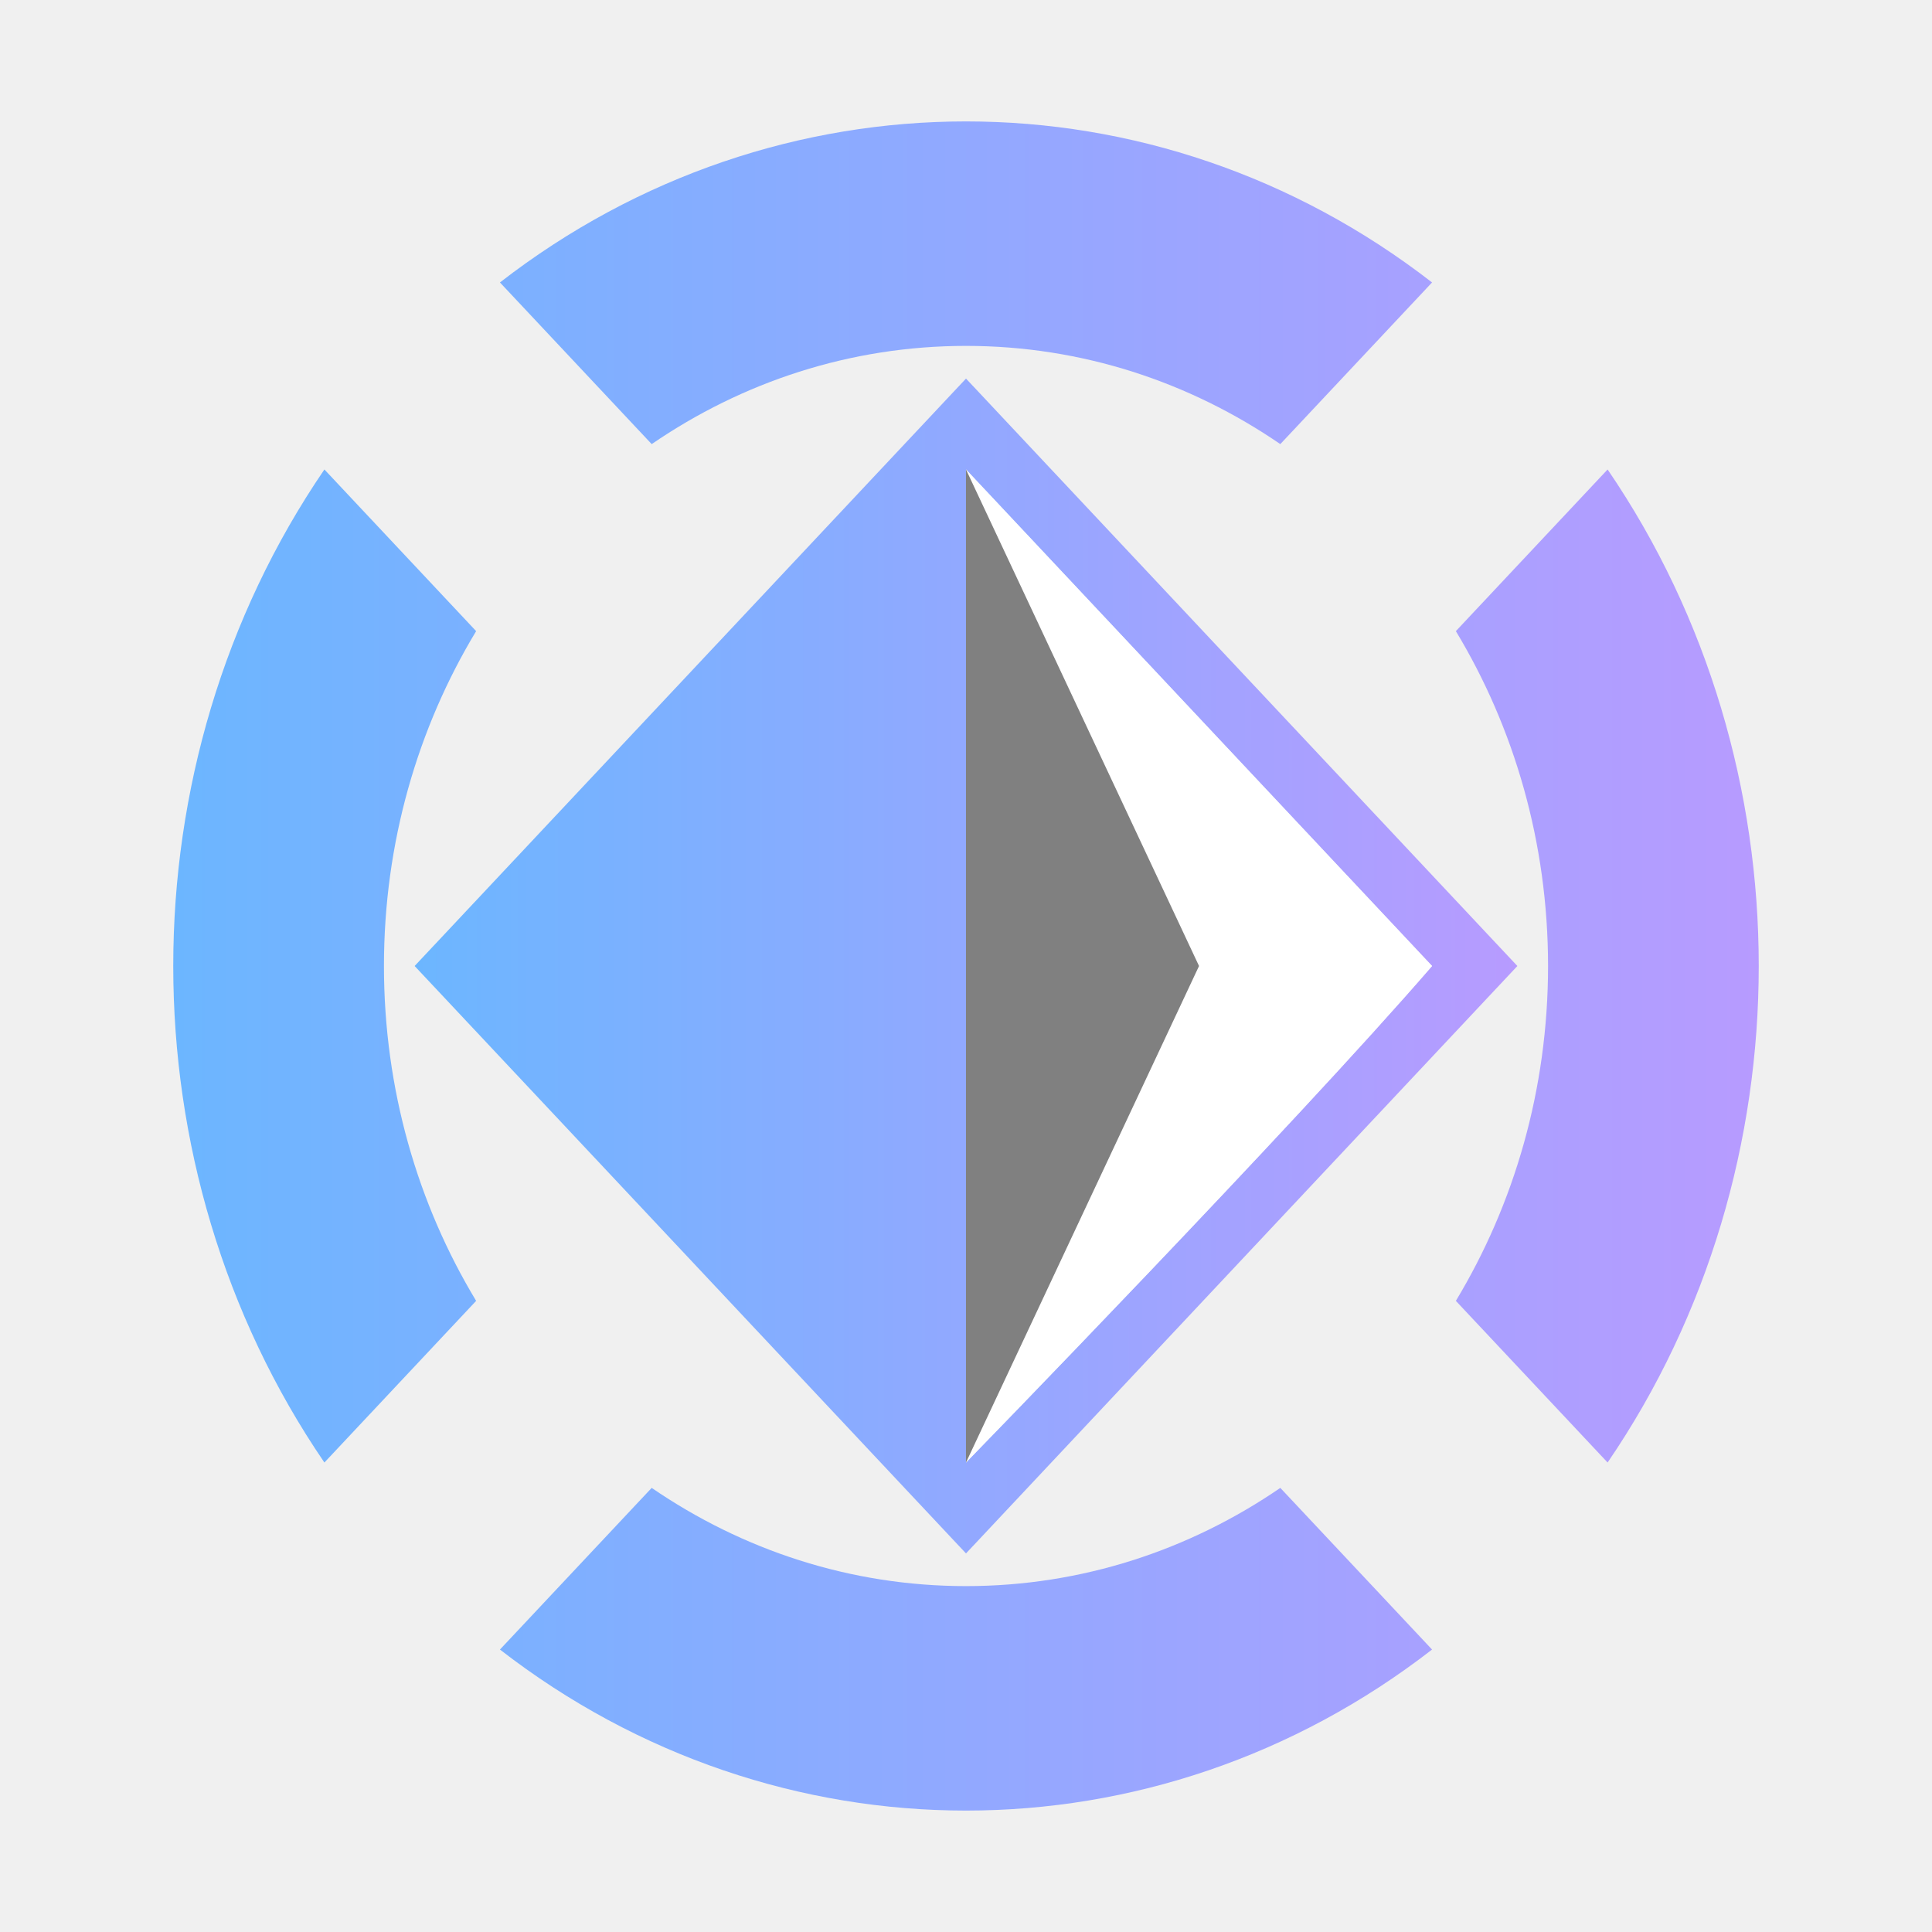
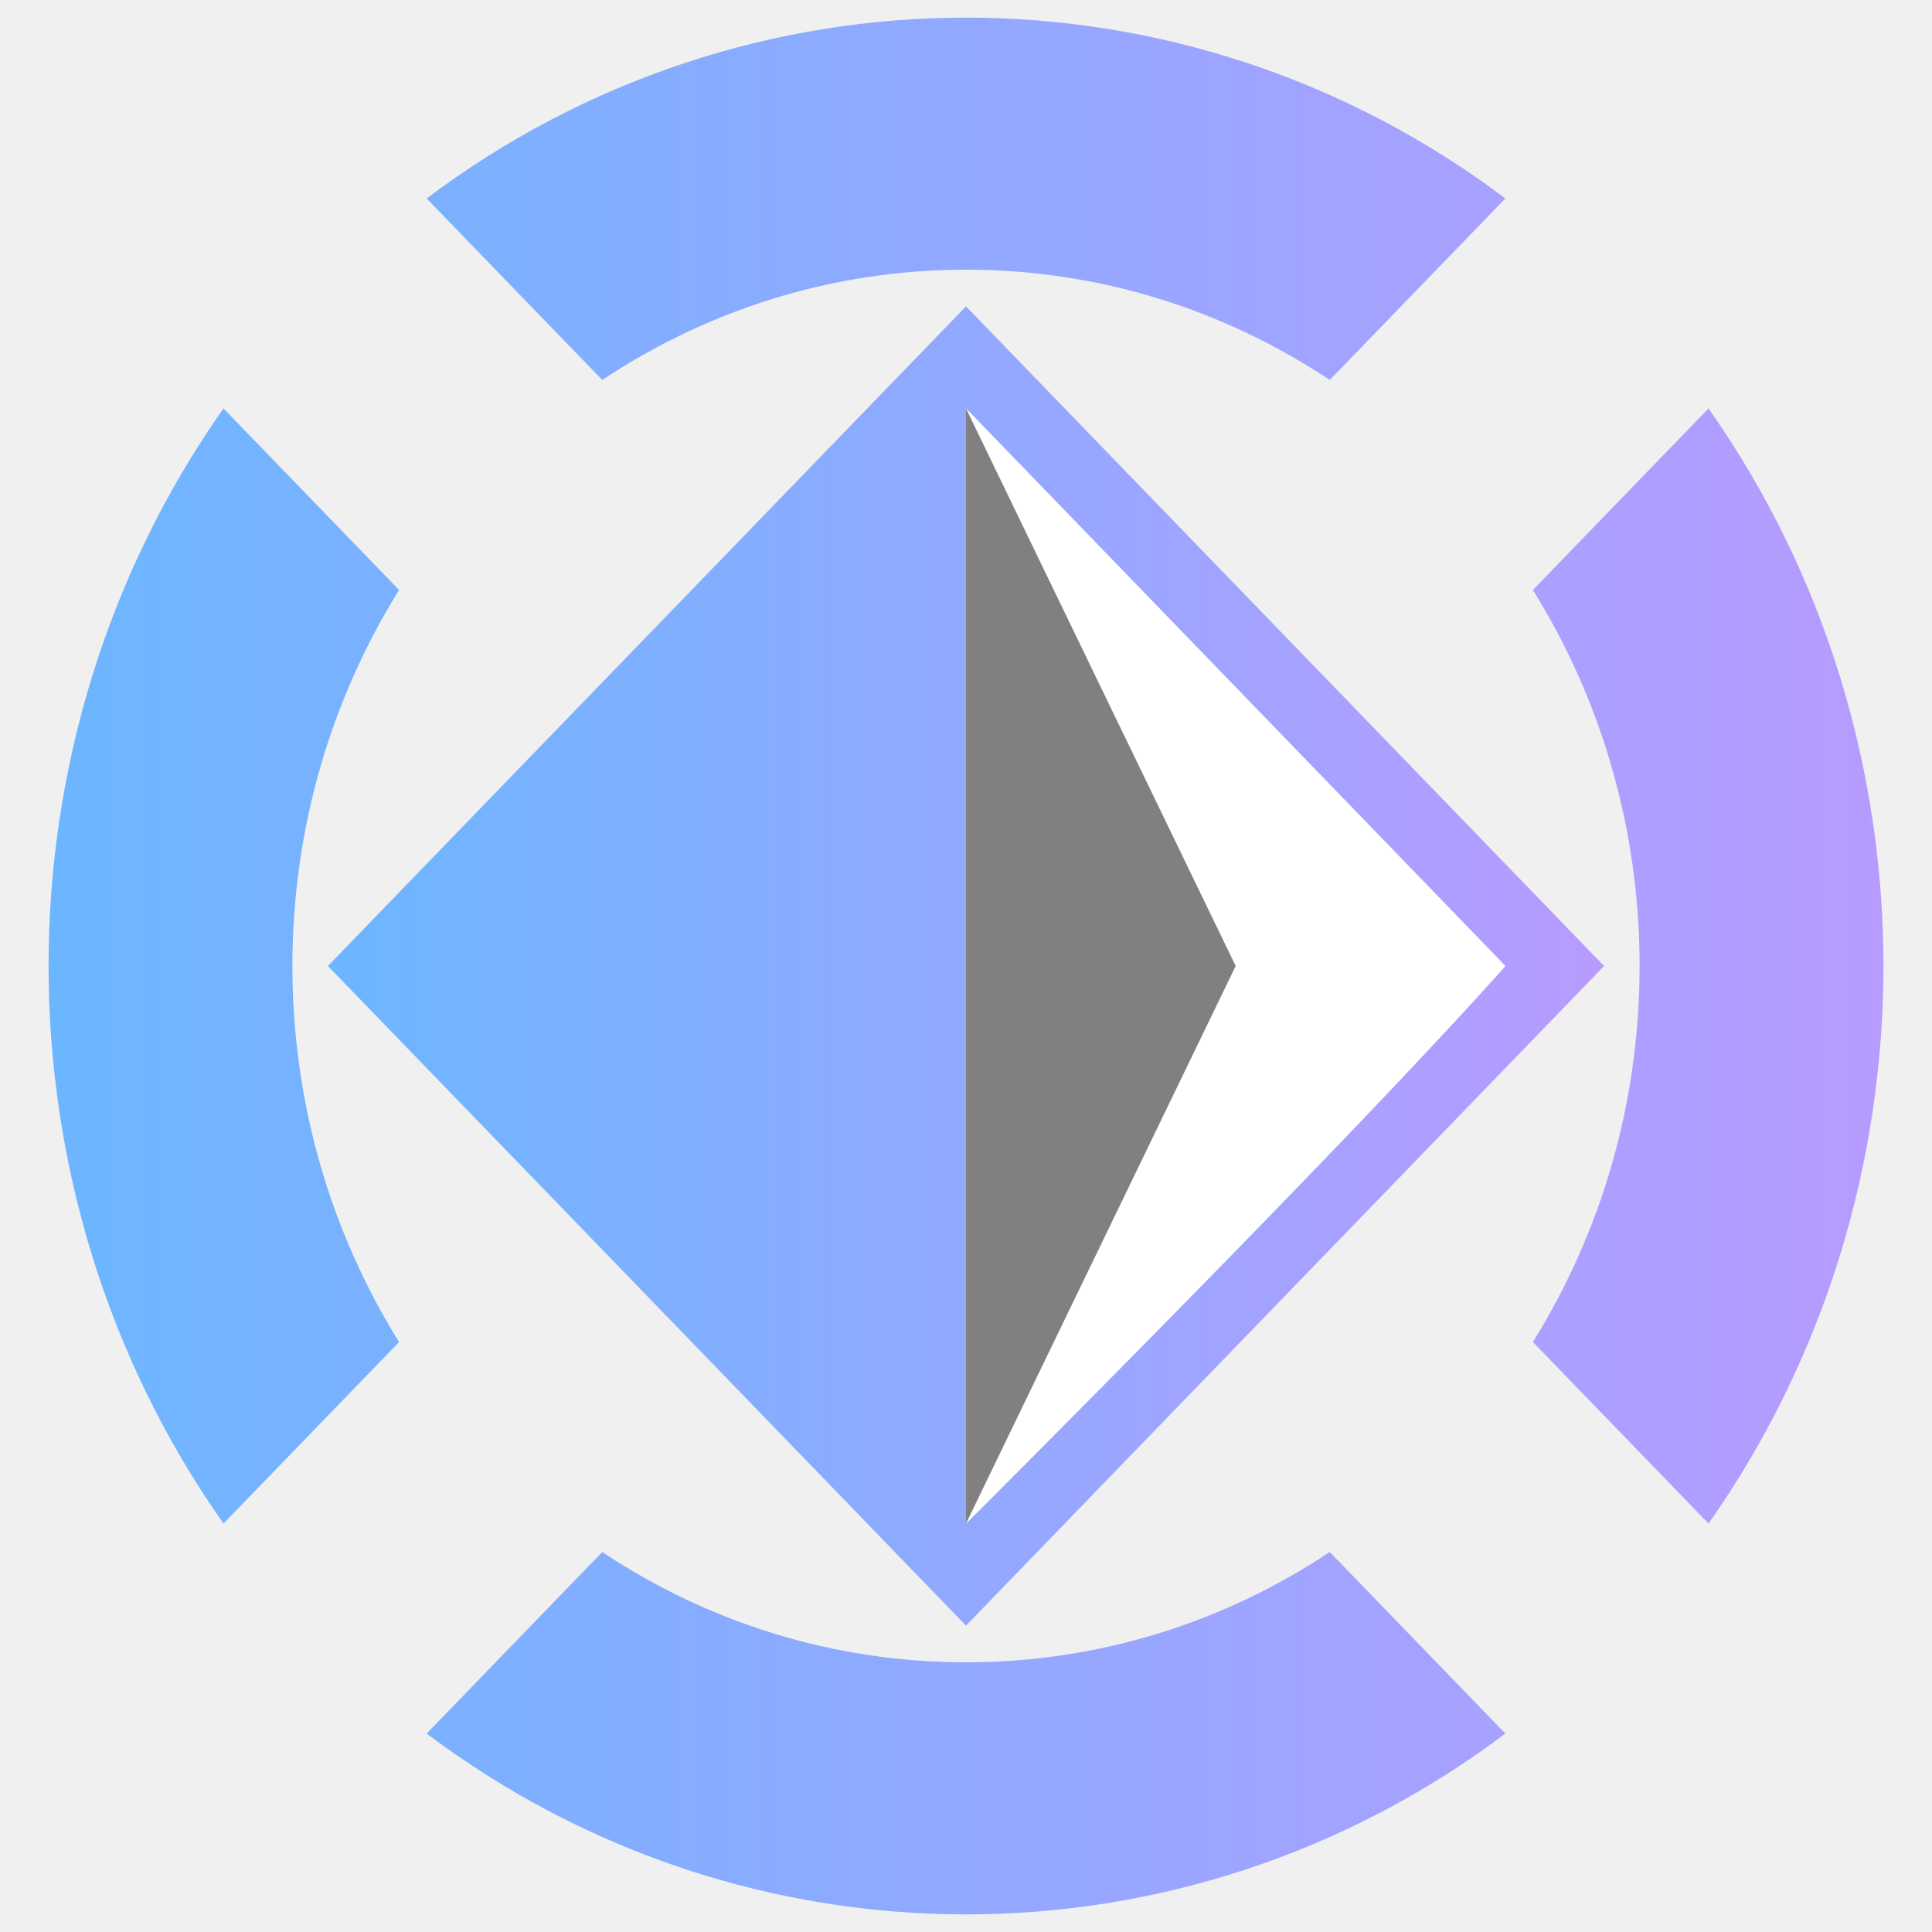
<svg xmlns="http://www.w3.org/2000/svg" width="100%" height="100%" viewBox="0 0 500 500" version="1.1" xml:space="preserve" style="fill-rule:evenodd;clip-rule:evenodd;stroke-linejoin:round;stroke-miterlimit:2;">
-   <path d="M123.225,336.662l-39.27,41.838c-52.157,-76.343 -52.157,-180.657 0,-257l39.27,41.838c-15.098,25.002 -23.859,54.751 -23.859,86.662c0,31.912 8.761,61.66 23.859,86.662Z" style="fill:url(#_Linear1);" />
-   <path d="M168.656,114.936l-39.27,-41.838c71.658,-55.567 169.57,-55.567 241.228,-0l-39.27,41.838c-23.468,-16.085 -51.391,-25.419 -81.344,-25.419c-29.953,0 -57.876,9.334 -81.344,25.419Z" style="fill:url(#_Linear2);" />
-   <path d="M331.344,385.064l39.27,41.838c-71.658,55.567 -169.57,55.567 -241.228,0l39.27,-41.838c23.468,16.085 51.391,25.419 81.344,25.419c29.953,-0 57.876,-9.334 81.344,-25.419Z" style="fill:url(#_Linear3);" />
-   <path d="M376.775,163.338l39.27,-41.838c52.157,76.343 52.157,180.657 0,257l-39.27,-41.838c15.098,-25.002 23.859,-54.751 23.859,-86.662c-0,-31.912 -8.761,-61.66 -23.859,-86.662Z" style="fill:url(#_Linear4);" />
+   <path d="M103.284,347.313l-45.447,46.98c-60.361,-85.726 -60.361,-202.86 0,-288.586l45.447,46.98c-17.473,28.075 -27.612,61.479 -27.612,97.313c0,35.834 10.14,69.238 27.612,97.313Z" style="fill:url(#_Linear1);" />
+   <path d="M155.861,98.337l-45.447,-46.98c82.929,-62.397 196.243,-62.397 279.172,0l-45.447,46.98c-27.159,-18.062 -59.474,-28.543 -94.139,-28.543c-34.665,0 -66.98,10.482 -94.139,28.543Z" style="fill:url(#_Linear2);" />
+   <path d="M344.139,401.663l45.447,46.98c-82.929,62.397 -196.243,62.397 -279.172,-0l45.447,-46.98c27.159,18.062 59.474,28.543 94.139,28.543c34.665,0 66.98,-10.482 94.139,-28.543Z" style="fill:url(#_Linear3);" />
+   <path d="M396.716,152.687l45.447,-46.98c60.361,85.726 60.361,202.86 0,288.586l-45.447,-46.98c17.473,-28.075 27.612,-61.479 27.612,-97.313c-0,-35.834 -10.14,-69.238 -27.612,-97.313Z" style="fill:url(#_Linear4);" />
  <g>
-     <path d="M250,97.976l142.694,152.024l-142.694,152.024l-142.694,-152.024l142.694,-152.024Zm0,23.524l0,257c0,0 84.982,-87.268 120.614,-128.5l-120.614,-128.5Z" style="fill:url(#_Linear5);" />
-     <path d="M250,121.5l0,257c0,0 84.982,-87.268 120.614,-128.5l-120.614,-128.5Z" style="fill:#fff;" />
-     <path d="M310.307,250l-60.307,128.5l0,-257l60.307,128.5Z" style="fill:#808080;" />
+     <path d="M250,79.292l165.139,170.708l-165.139,170.708l-165.139,-170.708l165.139,-170.708Zm0,26.415l0,288.586c0,0 98.349,-97.993 139.586,-144.293l-139.586,-144.293Z" style="fill:url(#_Linear5);" />
+     <path d="M250,105.707l0,288.586c0,0 98.349,-97.993 139.586,-144.293l-139.586,-144.293Z" style="fill:#fff;" />
+     <path d="M319.793,250l-69.793,144.293l0,-288.586l69.793,144.293Z" style="fill:#808080;" />
  </g>
  <defs>
-     <linearGradient id="_Linear1" x1="0" y1="0" x2="1" y2="0" gradientUnits="userSpaceOnUse" gradientTransform="matrix(410.3266,-0,0,437.1542,44.83671,250)">
+     <linearGradient id="_Linear1" x1="0" y1="0" x2="1" y2="0" gradientUnits="userSpaceOnUse" gradientTransform="matrix(474.8689,-0,-0,490.8811,12.56554,250)">
      <stop offset="0" style="stop-color:#6cb6ff;stop-opacity:1" />
      <stop offset="1" style="stop-color:#b79bff;stop-opacity:1" />
    </linearGradient>
-     <linearGradient id="_Linear2" x1="0" y1="0" x2="1" y2="0" gradientUnits="userSpaceOnUse" gradientTransform="matrix(410.3266,-0,0,437.1542,44.83671,250)">
+     <linearGradient id="_Linear2" x1="0" y1="0" x2="1" y2="0" gradientUnits="userSpaceOnUse" gradientTransform="matrix(474.8689,-0,-0,490.8811,12.56554,250)">
      <stop offset="0" style="stop-color:#6cb6ff;stop-opacity:1" />
      <stop offset="1" style="stop-color:#b79bff;stop-opacity:1" />
    </linearGradient>
-     <linearGradient id="_Linear3" x1="0" y1="0" x2="1" y2="0" gradientUnits="userSpaceOnUse" gradientTransform="matrix(410.3266,-0,0,437.1542,44.83671,250)">
+     <linearGradient id="_Linear3" x1="0" y1="0" x2="1" y2="0" gradientUnits="userSpaceOnUse" gradientTransform="matrix(474.8689,-0,-0,490.8811,12.56554,250)">
      <stop offset="0" style="stop-color:#6cb6ff;stop-opacity:1" />
      <stop offset="1" style="stop-color:#b79bff;stop-opacity:1" />
    </linearGradient>
-     <linearGradient id="_Linear4" x1="0" y1="0" x2="1" y2="0" gradientUnits="userSpaceOnUse" gradientTransform="matrix(410.3266,-0,0,437.1542,44.83671,250)">
+     <linearGradient id="_Linear4" x1="0" y1="0" x2="1" y2="0" gradientUnits="userSpaceOnUse" gradientTransform="matrix(474.8689,-0,-0,490.8811,12.56554,250)">
      <stop offset="0" style="stop-color:#6cb6ff;stop-opacity:1" />
      <stop offset="1" style="stop-color:#b79bff;stop-opacity:1" />
    </linearGradient>
-     <linearGradient id="_Linear5" x1="0" y1="0" x2="1" y2="0" gradientUnits="userSpaceOnUse" gradientTransform="matrix(285.3883,0,0,304.0474,107.3058,250)">
+     <linearGradient id="_Linear5" x1="0" y1="0" x2="1" y2="0" gradientUnits="userSpaceOnUse" gradientTransform="matrix(330.2785,0,0,341.4152,84.86074,250)">
      <stop offset="0" style="stop-color:#6cb6ff;stop-opacity:1" />
      <stop offset="1" style="stop-color:#b79bff;stop-opacity:1" />
    </linearGradient>
  </defs>
</svg>
